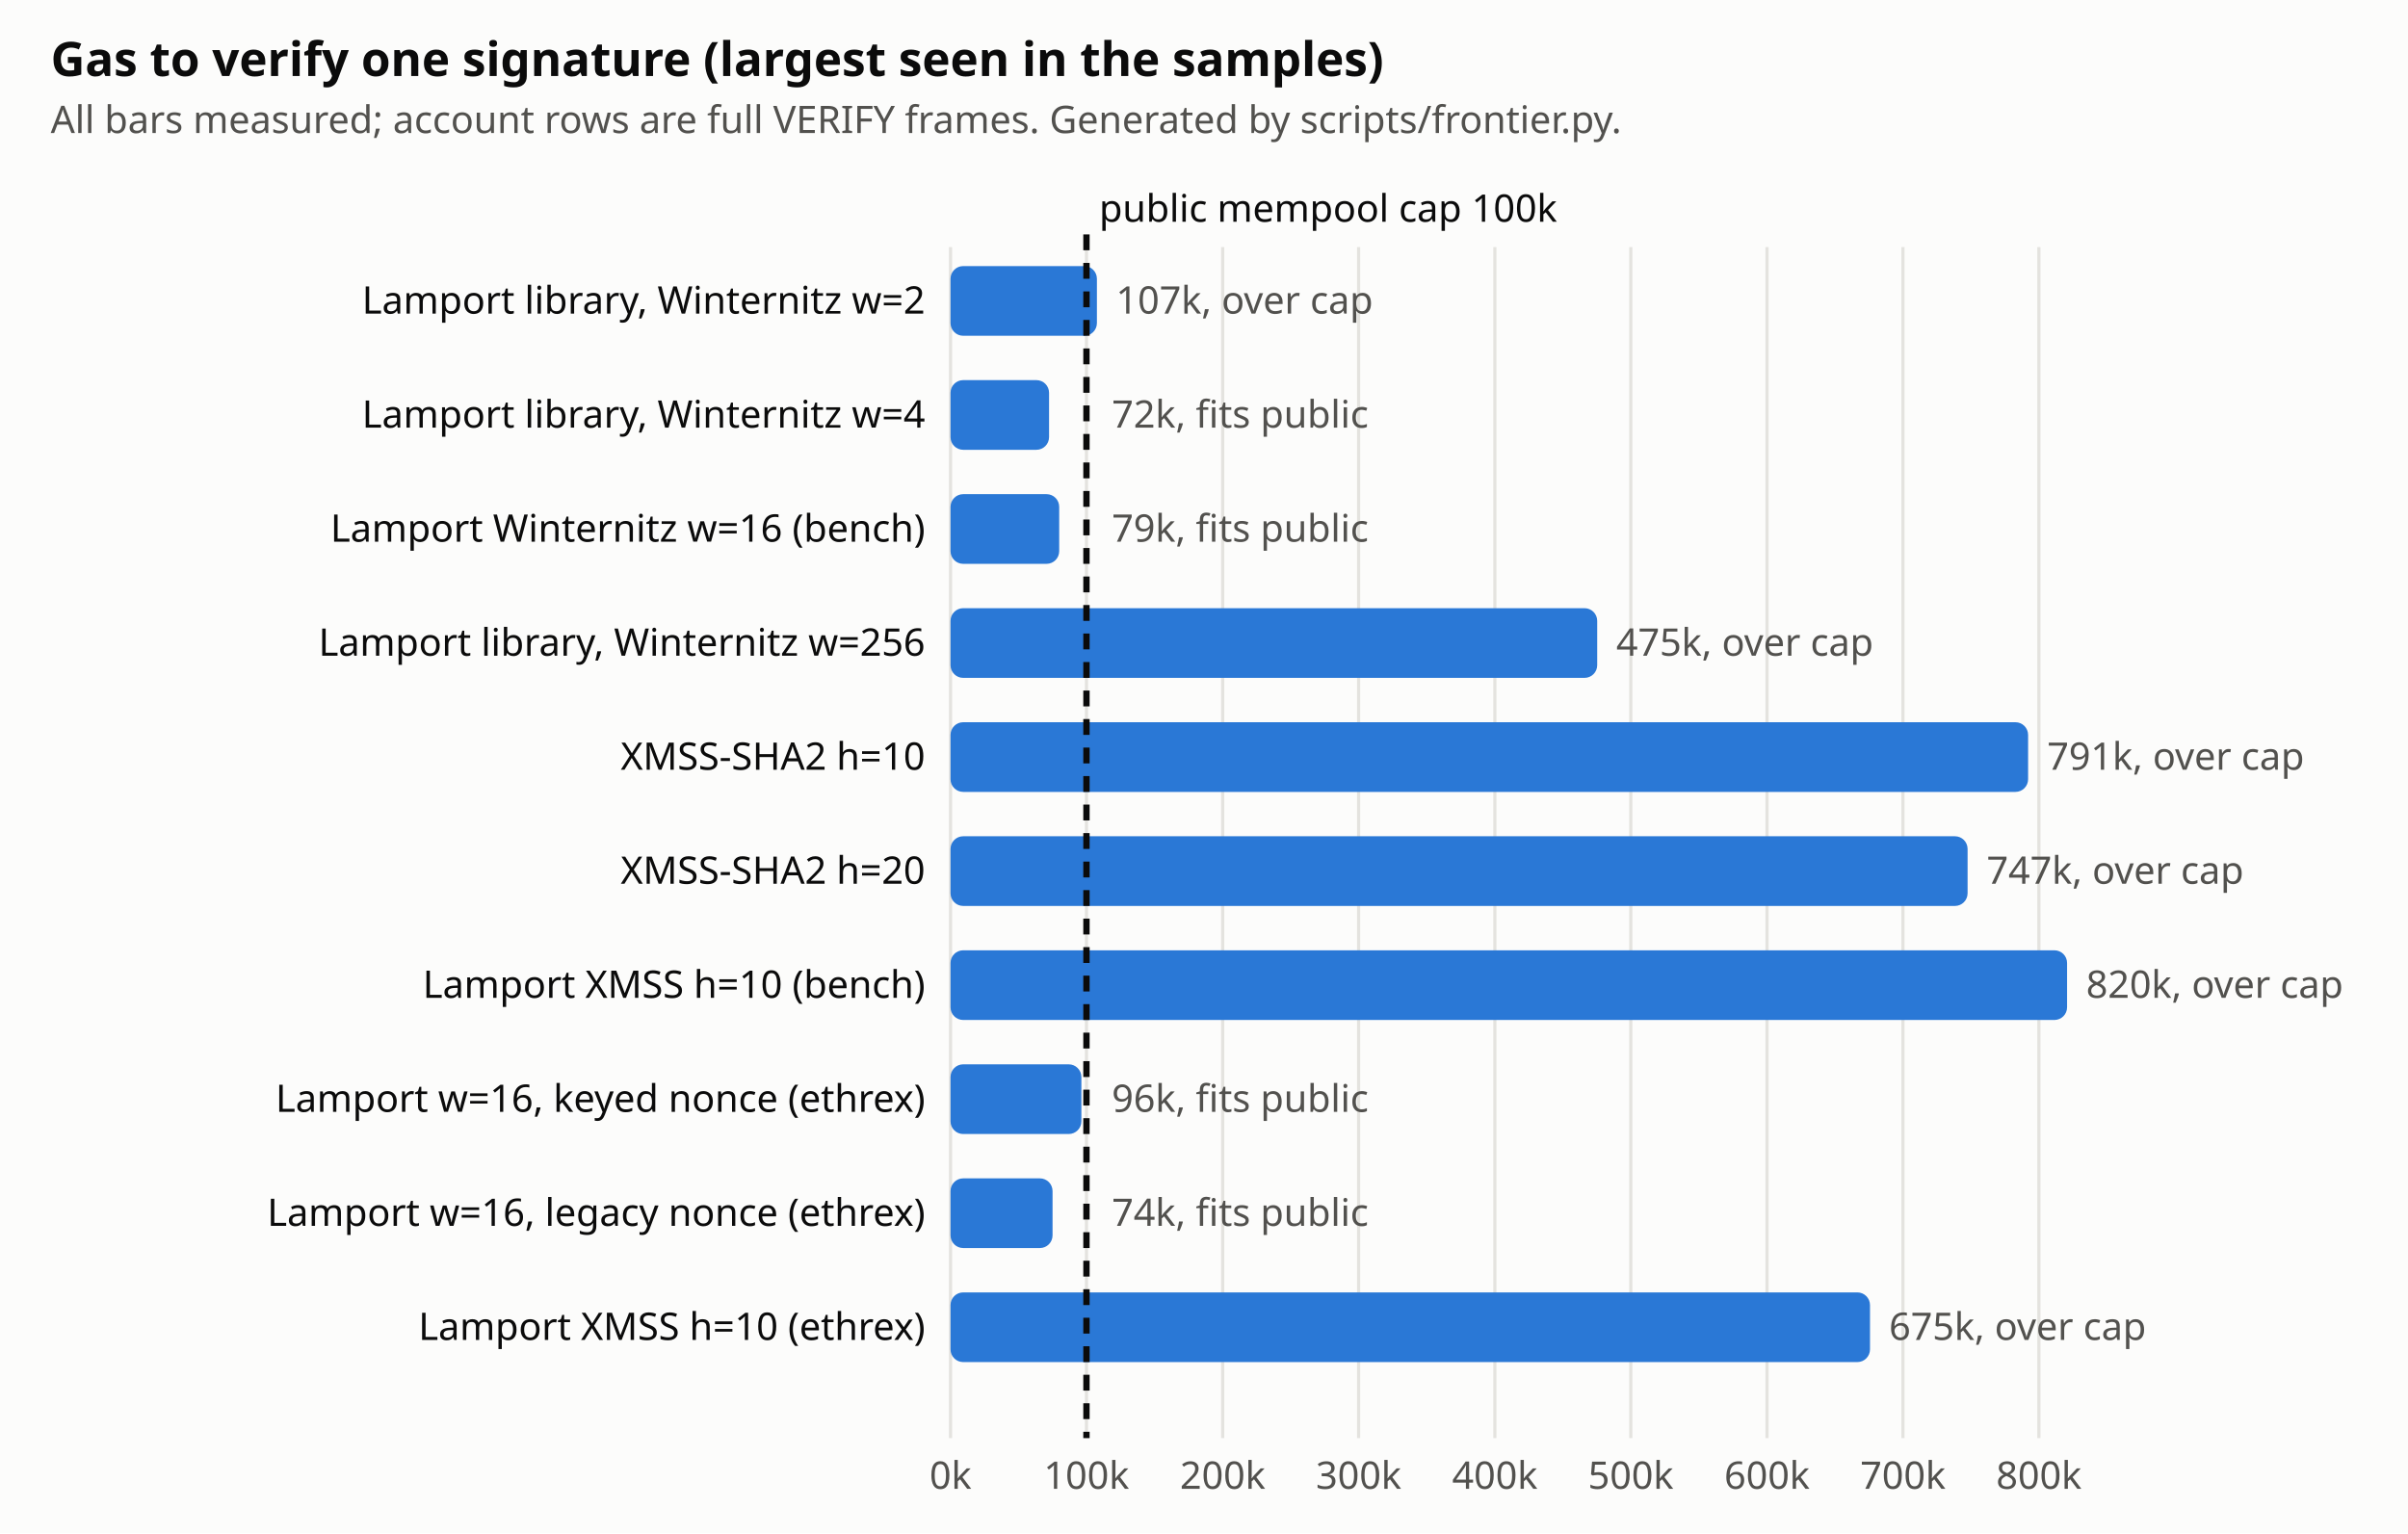
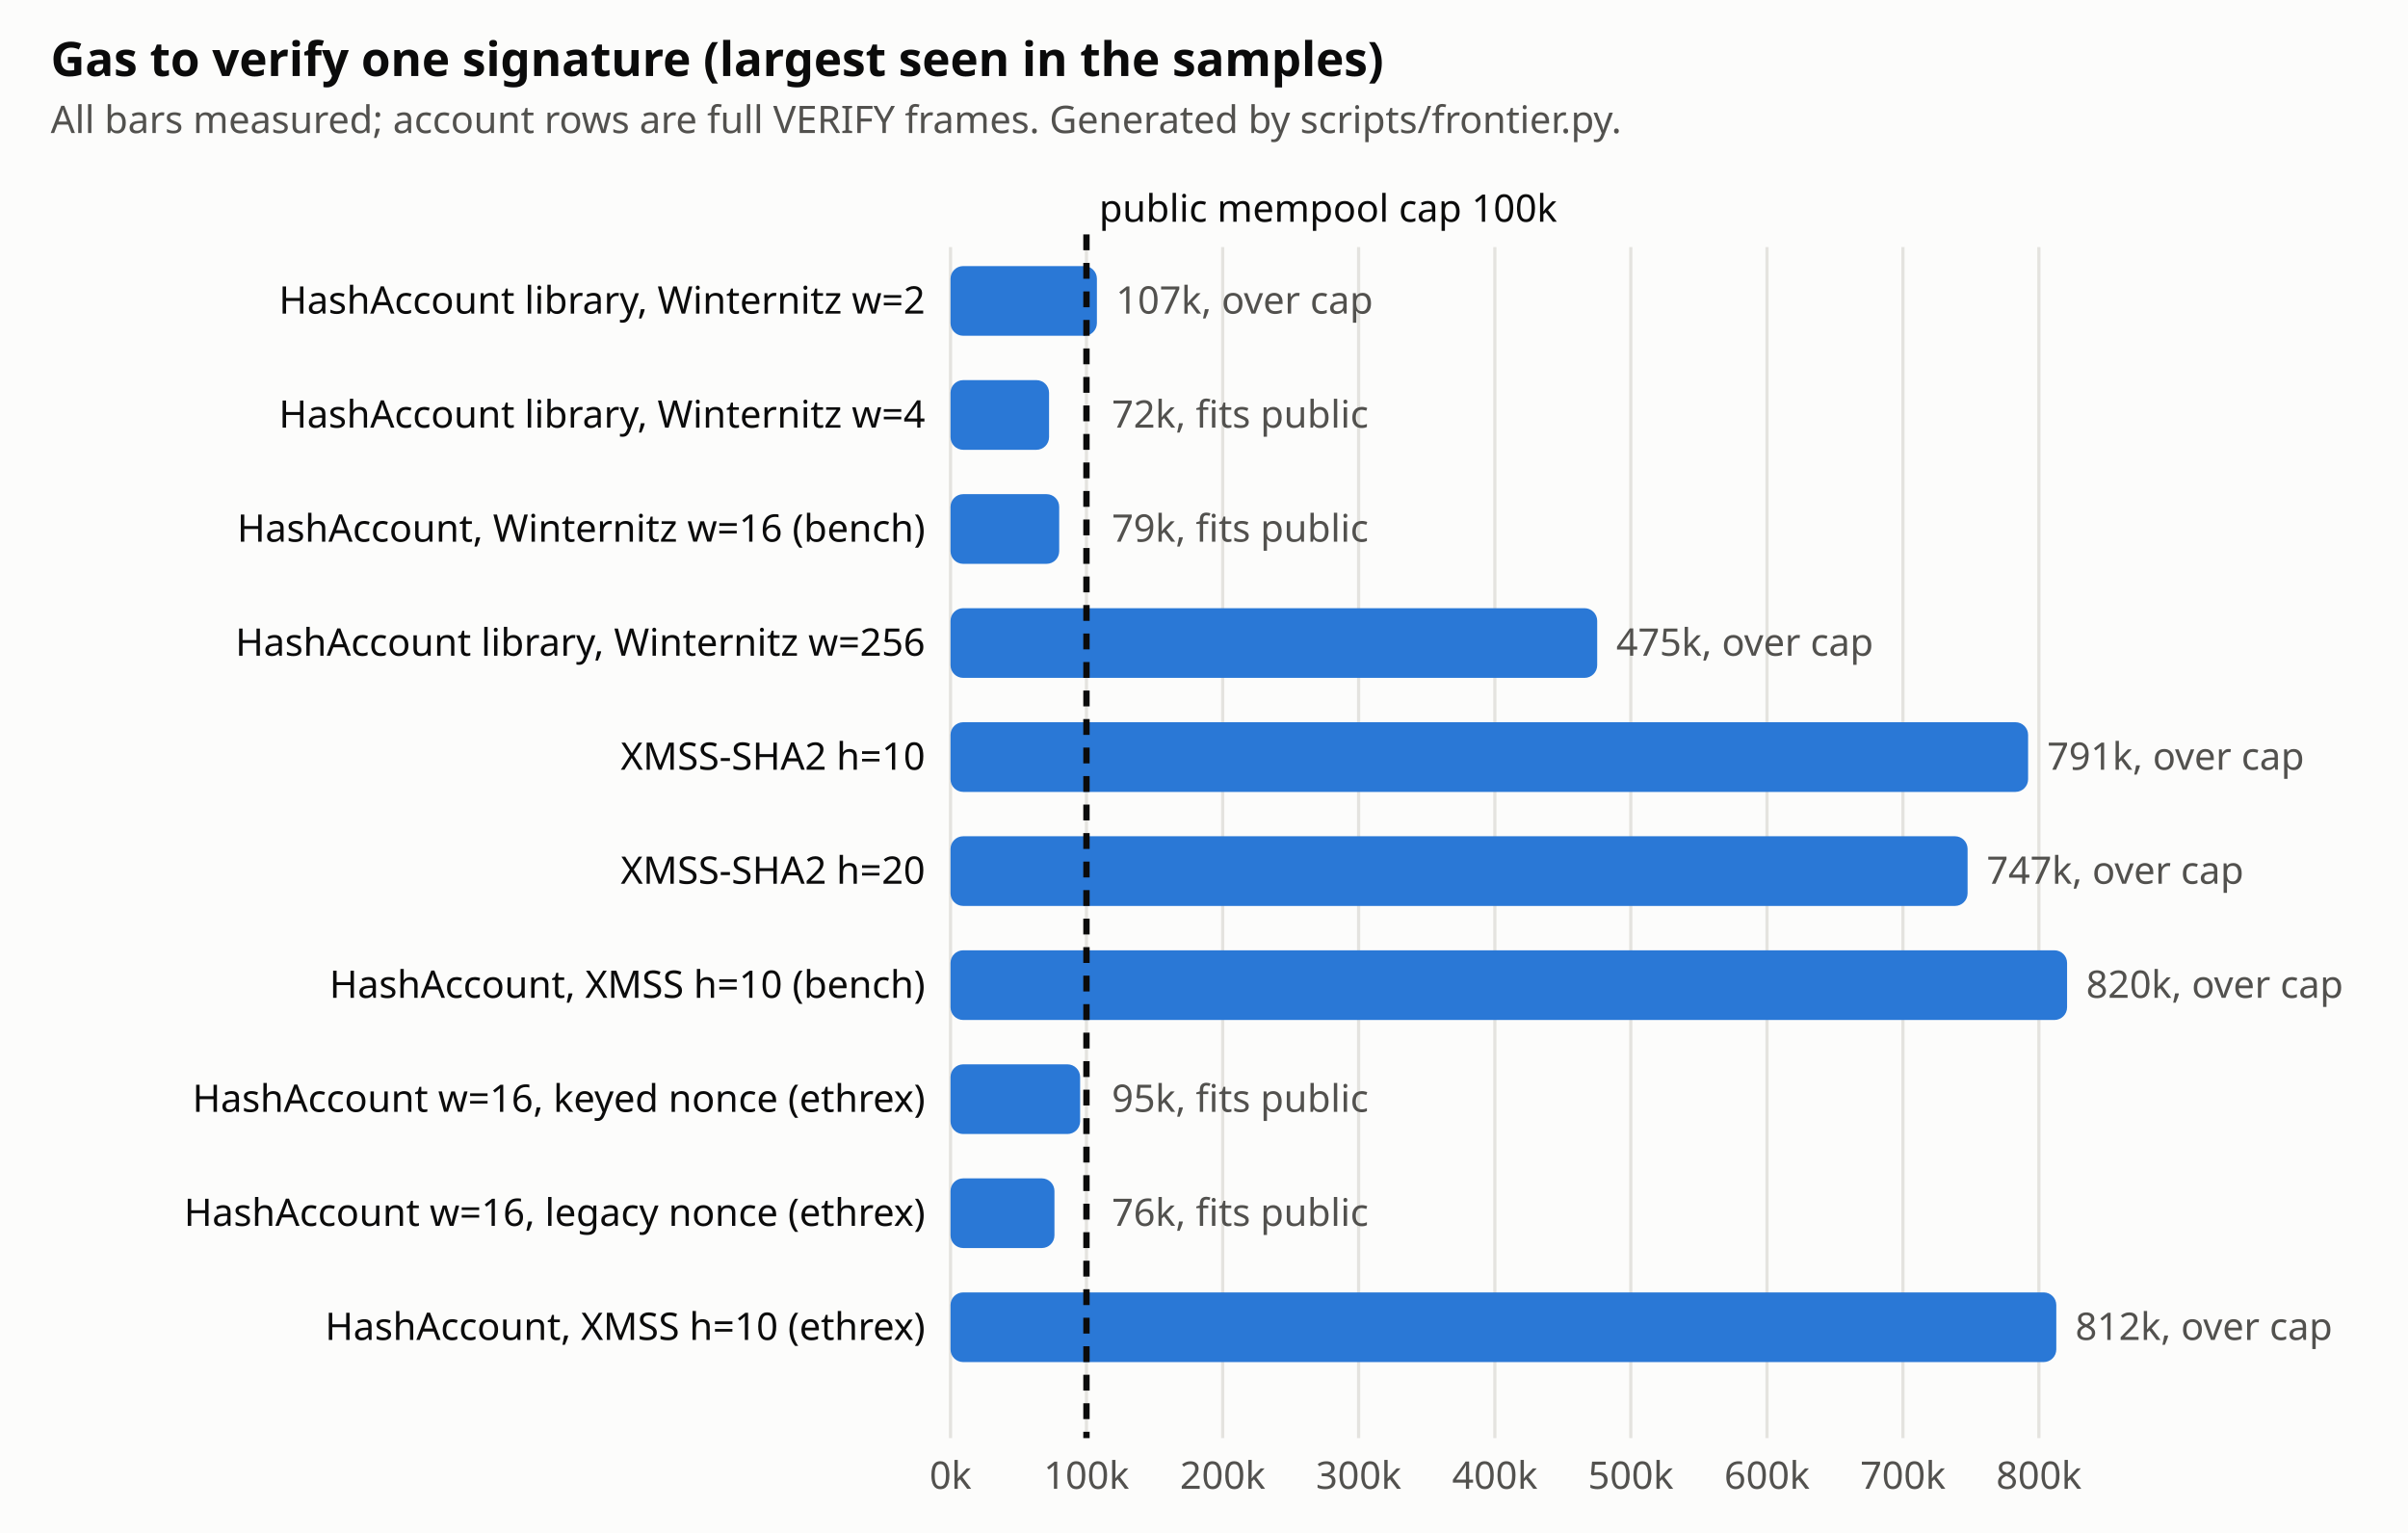
<svg xmlns="http://www.w3.org/2000/svg" viewBox="0 0 760 484" font-family="system-ui, sans-serif" font-size="12">
  <rect width="760" height="484" fill="#fcfcfb" />
  <text x="16" y="24" font-size="15" fill="#0b0b0b" font-weight="600">Gas to verify one signature (largest seen in the samples)</text>
  <text x="16" y="42" fill="#52514e">All bars measured; account rows are full VERIFY frames. Generated by scripts/frontier.py.</text>
  <line x1="300.0" x2="300.0" y1="78" y2="454" stroke="#e4e3df" stroke-width="1" />
  <text x="300.0" y="470" fill="#52514e" text-anchor="middle">0k</text>
  <line x1="342.9" x2="342.9" y1="78" y2="454" stroke="#e4e3df" stroke-width="1" />
  <text x="342.9" y="470" fill="#52514e" text-anchor="middle">100k</text>
  <line x1="385.9" x2="385.9" y1="78" y2="454" stroke="#e4e3df" stroke-width="1" />
  <text x="385.9" y="470" fill="#52514e" text-anchor="middle">200k</text>
  <line x1="428.8" x2="428.8" y1="78" y2="454" stroke="#e4e3df" stroke-width="1" />
  <text x="428.8" y="470" fill="#52514e" text-anchor="middle">300k</text>
  <line x1="471.8" x2="471.8" y1="78" y2="454" stroke="#e4e3df" stroke-width="1" />
  <text x="471.8" y="470" fill="#52514e" text-anchor="middle">400k</text>
  <line x1="514.7" x2="514.7" y1="78" y2="454" stroke="#e4e3df" stroke-width="1" />
  <text x="514.7" y="470" fill="#52514e" text-anchor="middle">500k</text>
  <line x1="557.7" x2="557.7" y1="78" y2="454" stroke="#e4e3df" stroke-width="1" />
  <text x="557.7" y="470" fill="#52514e" text-anchor="middle">600k</text>
  <line x1="600.6" x2="600.6" y1="78" y2="454" stroke="#e4e3df" stroke-width="1" />
  <text x="600.6" y="470" fill="#52514e" text-anchor="middle">700k</text>
  <line x1="643.5" x2="643.5" y1="78" y2="454" stroke="#e4e3df" stroke-width="1" />
  <text x="643.5" y="470" fill="#52514e" text-anchor="middle">800k</text>
-   <text x="292" y="99.0" fill="#0b0b0b" text-anchor="end">Lamport library, Winternitz w=2</text>
+   <text x="292" y="99.0" fill="#0b0b0b" text-anchor="end">HashAccount library, Winternitz w=2</text>
  <rect x="300" y="84" width="46.2" height="22" rx="4" fill="#2a78d6" />
  <text x="352.2" y="99.0" fill="#52514e">107k, over cap</text>
-   <text x="292" y="135.0" fill="#0b0b0b" text-anchor="end">Lamport library, Winternitz w=4</text>
+   <text x="292" y="135.0" fill="#0b0b0b" text-anchor="end">HashAccount library, Winternitz w=4</text>
  <rect x="300" y="120" width="31.1" height="22" rx="4" fill="#2a78d6" />
  <text x="350.9" y="135.0" fill="#52514e">72k, fits public</text>
-   <text x="292" y="171.0" fill="#0b0b0b" text-anchor="end">Lamport Winternitz w=16 (bench)</text>
+   <text x="292" y="171.0" fill="#0b0b0b" text-anchor="end">HashAccount, Winternitz w=16 (bench)</text>
  <rect x="300" y="156" width="34.3" height="22" rx="4" fill="#2a78d6" />
  <text x="350.9" y="171.0" fill="#52514e">79k, fits public</text>
-   <text x="292" y="207.0" fill="#0b0b0b" text-anchor="end">Lamport library, Winternitz w=256</text>
+   <text x="292" y="207.0" fill="#0b0b0b" text-anchor="end">HashAccount library, Winternitz w=256</text>
  <rect x="300" y="192" width="204.1" height="22" rx="4" fill="#2a78d6" />
  <text x="510.1" y="207.0" fill="#52514e">475k, over cap</text>
  <text x="292" y="243.0" fill="#0b0b0b" text-anchor="end">XMSS-SHA2 h=10</text>
  <rect x="300" y="228" width="340.1" height="22" rx="4" fill="#2a78d6" />
  <text x="646.1" y="243.0" fill="#52514e">791k, over cap</text>
  <text x="292" y="279.0" fill="#0b0b0b" text-anchor="end">XMSS-SHA2 h=20</text>
  <rect x="300" y="264" width="321.0" height="22" rx="4" fill="#2a78d6" />
  <text x="627.0" y="279.0" fill="#52514e">747k, over cap</text>
-   <text x="292" y="315.0" fill="#0b0b0b" text-anchor="end">Lamport XMSS h=10 (bench)</text>
+   <text x="292" y="315.0" fill="#0b0b0b" text-anchor="end">HashAccount, XMSS h=10 (bench)</text>
  <rect x="300" y="300" width="352.4" height="22" rx="4" fill="#2a78d6" />
  <text x="658.4" y="315.0" fill="#52514e">820k, over cap</text>
-   <text x="292" y="351.0" fill="#0b0b0b" text-anchor="end">Lamport w=16, keyed nonce (ethrex)</text>
-   <rect x="300" y="336" width="41.3" height="22" rx="4" fill="#2a78d6" />
-   <text x="350.9" y="351.0" fill="#52514e">96k, fits public</text>
-   <text x="292" y="387.0" fill="#0b0b0b" text-anchor="end">Lamport w=16, legacy nonce (ethrex)</text>
-   <rect x="300" y="372" width="32.2" height="22" rx="4" fill="#2a78d6" />
-   <text x="350.9" y="387.0" fill="#52514e">74k, fits public</text>
-   <text x="292" y="423.0" fill="#0b0b0b" text-anchor="end">Lamport XMSS h=10 (ethrex)</text>
-   <rect x="300" y="408" width="290.2" height="22" rx="4" fill="#2a78d6" />
-   <text x="596.2" y="423.0" fill="#52514e">675k, over cap</text>
+   <text x="292" y="351.0" fill="#0b0b0b" text-anchor="end">HashAccount w=16, keyed nonce (ethrex)</text>
+   <rect x="300" y="336" width="40.9" height="22" rx="4" fill="#2a78d6" />
+   <text x="350.9" y="351.0" fill="#52514e">95k, fits public</text>
+   <text x="292" y="387.0" fill="#0b0b0b" text-anchor="end">HashAccount w=16, legacy nonce (ethrex)</text>
+   <rect x="300" y="372" width="32.8" height="22" rx="4" fill="#2a78d6" />
+   <text x="350.9" y="387.0" fill="#52514e">76k, fits public</text>
+   <text x="292" y="423.0" fill="#0b0b0b" text-anchor="end">HashAccount, XMSS h=10 (ethrex)</text>
+   <rect x="300" y="408" width="349.0" height="22" rx="4" fill="#2a78d6" />
+   <text x="655.0" y="423.0" fill="#52514e">812k, over cap</text>
  <line x1="342.9" x2="342.9" y1="74" y2="454" stroke="#0b0b0b" stroke-width="2" stroke-dasharray="5 4" />
  <text x="346.9" y="70" fill="#0b0b0b">public mempool cap 100k</text>
</svg>
